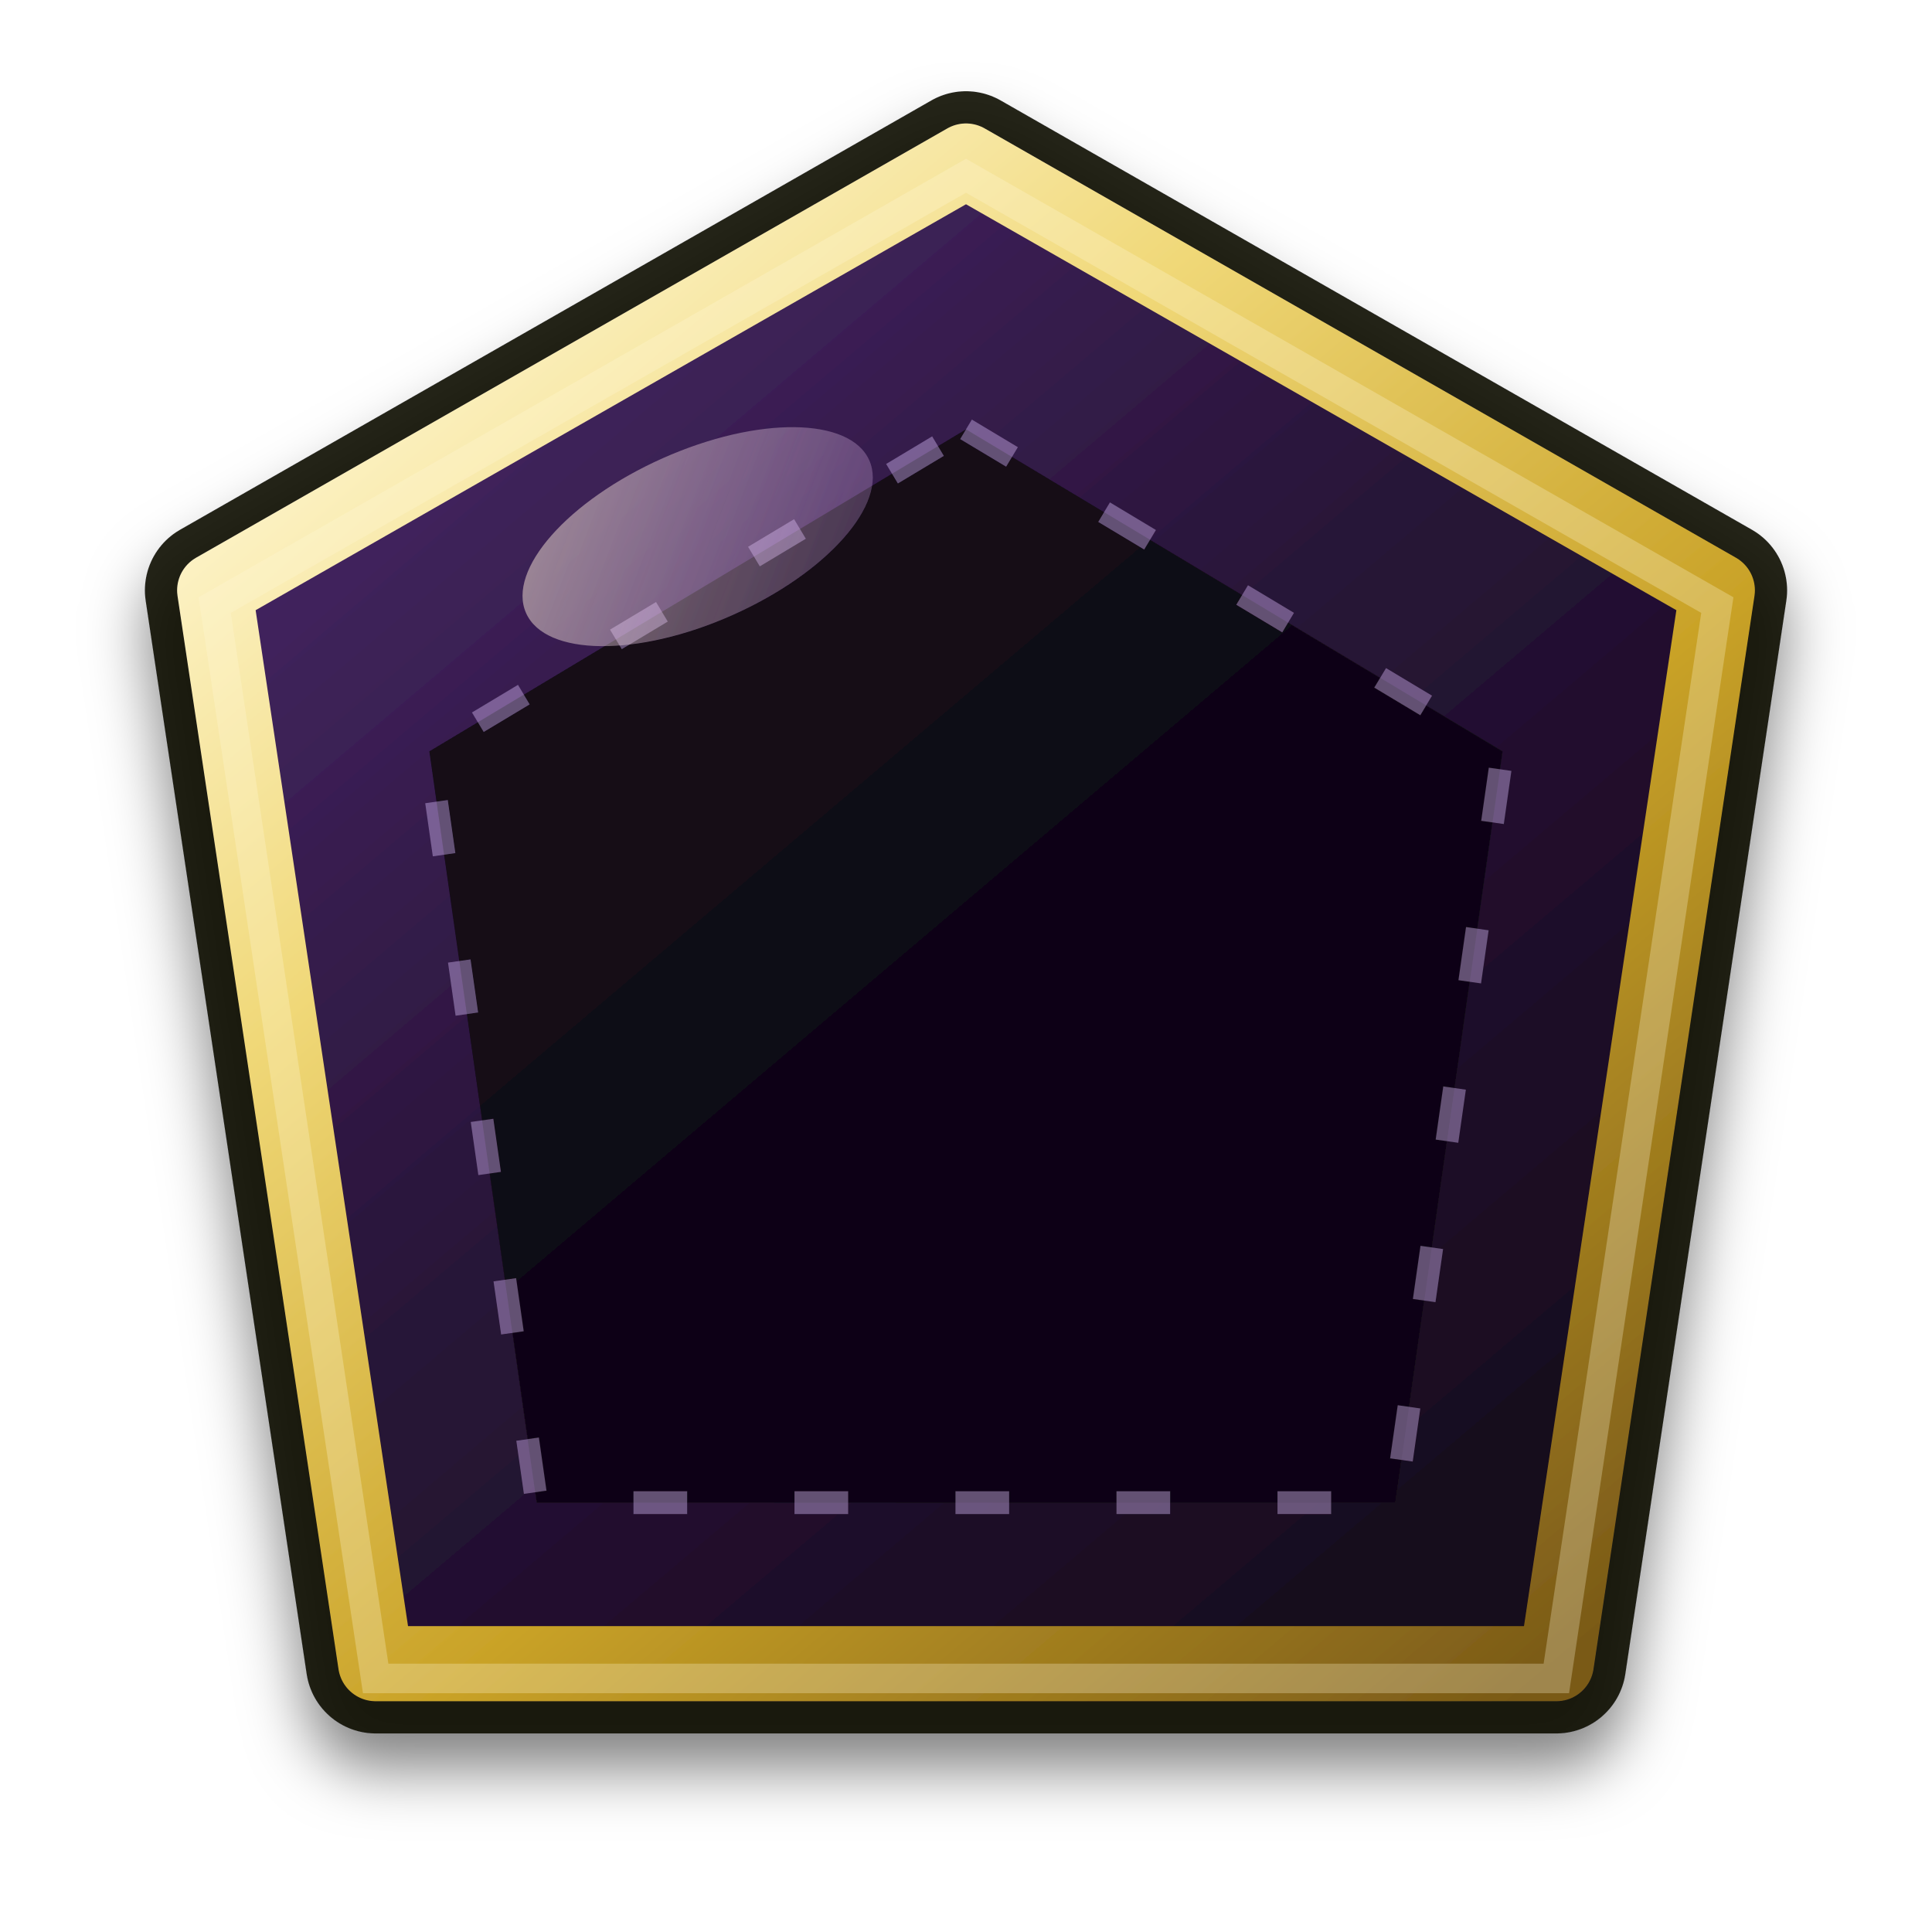
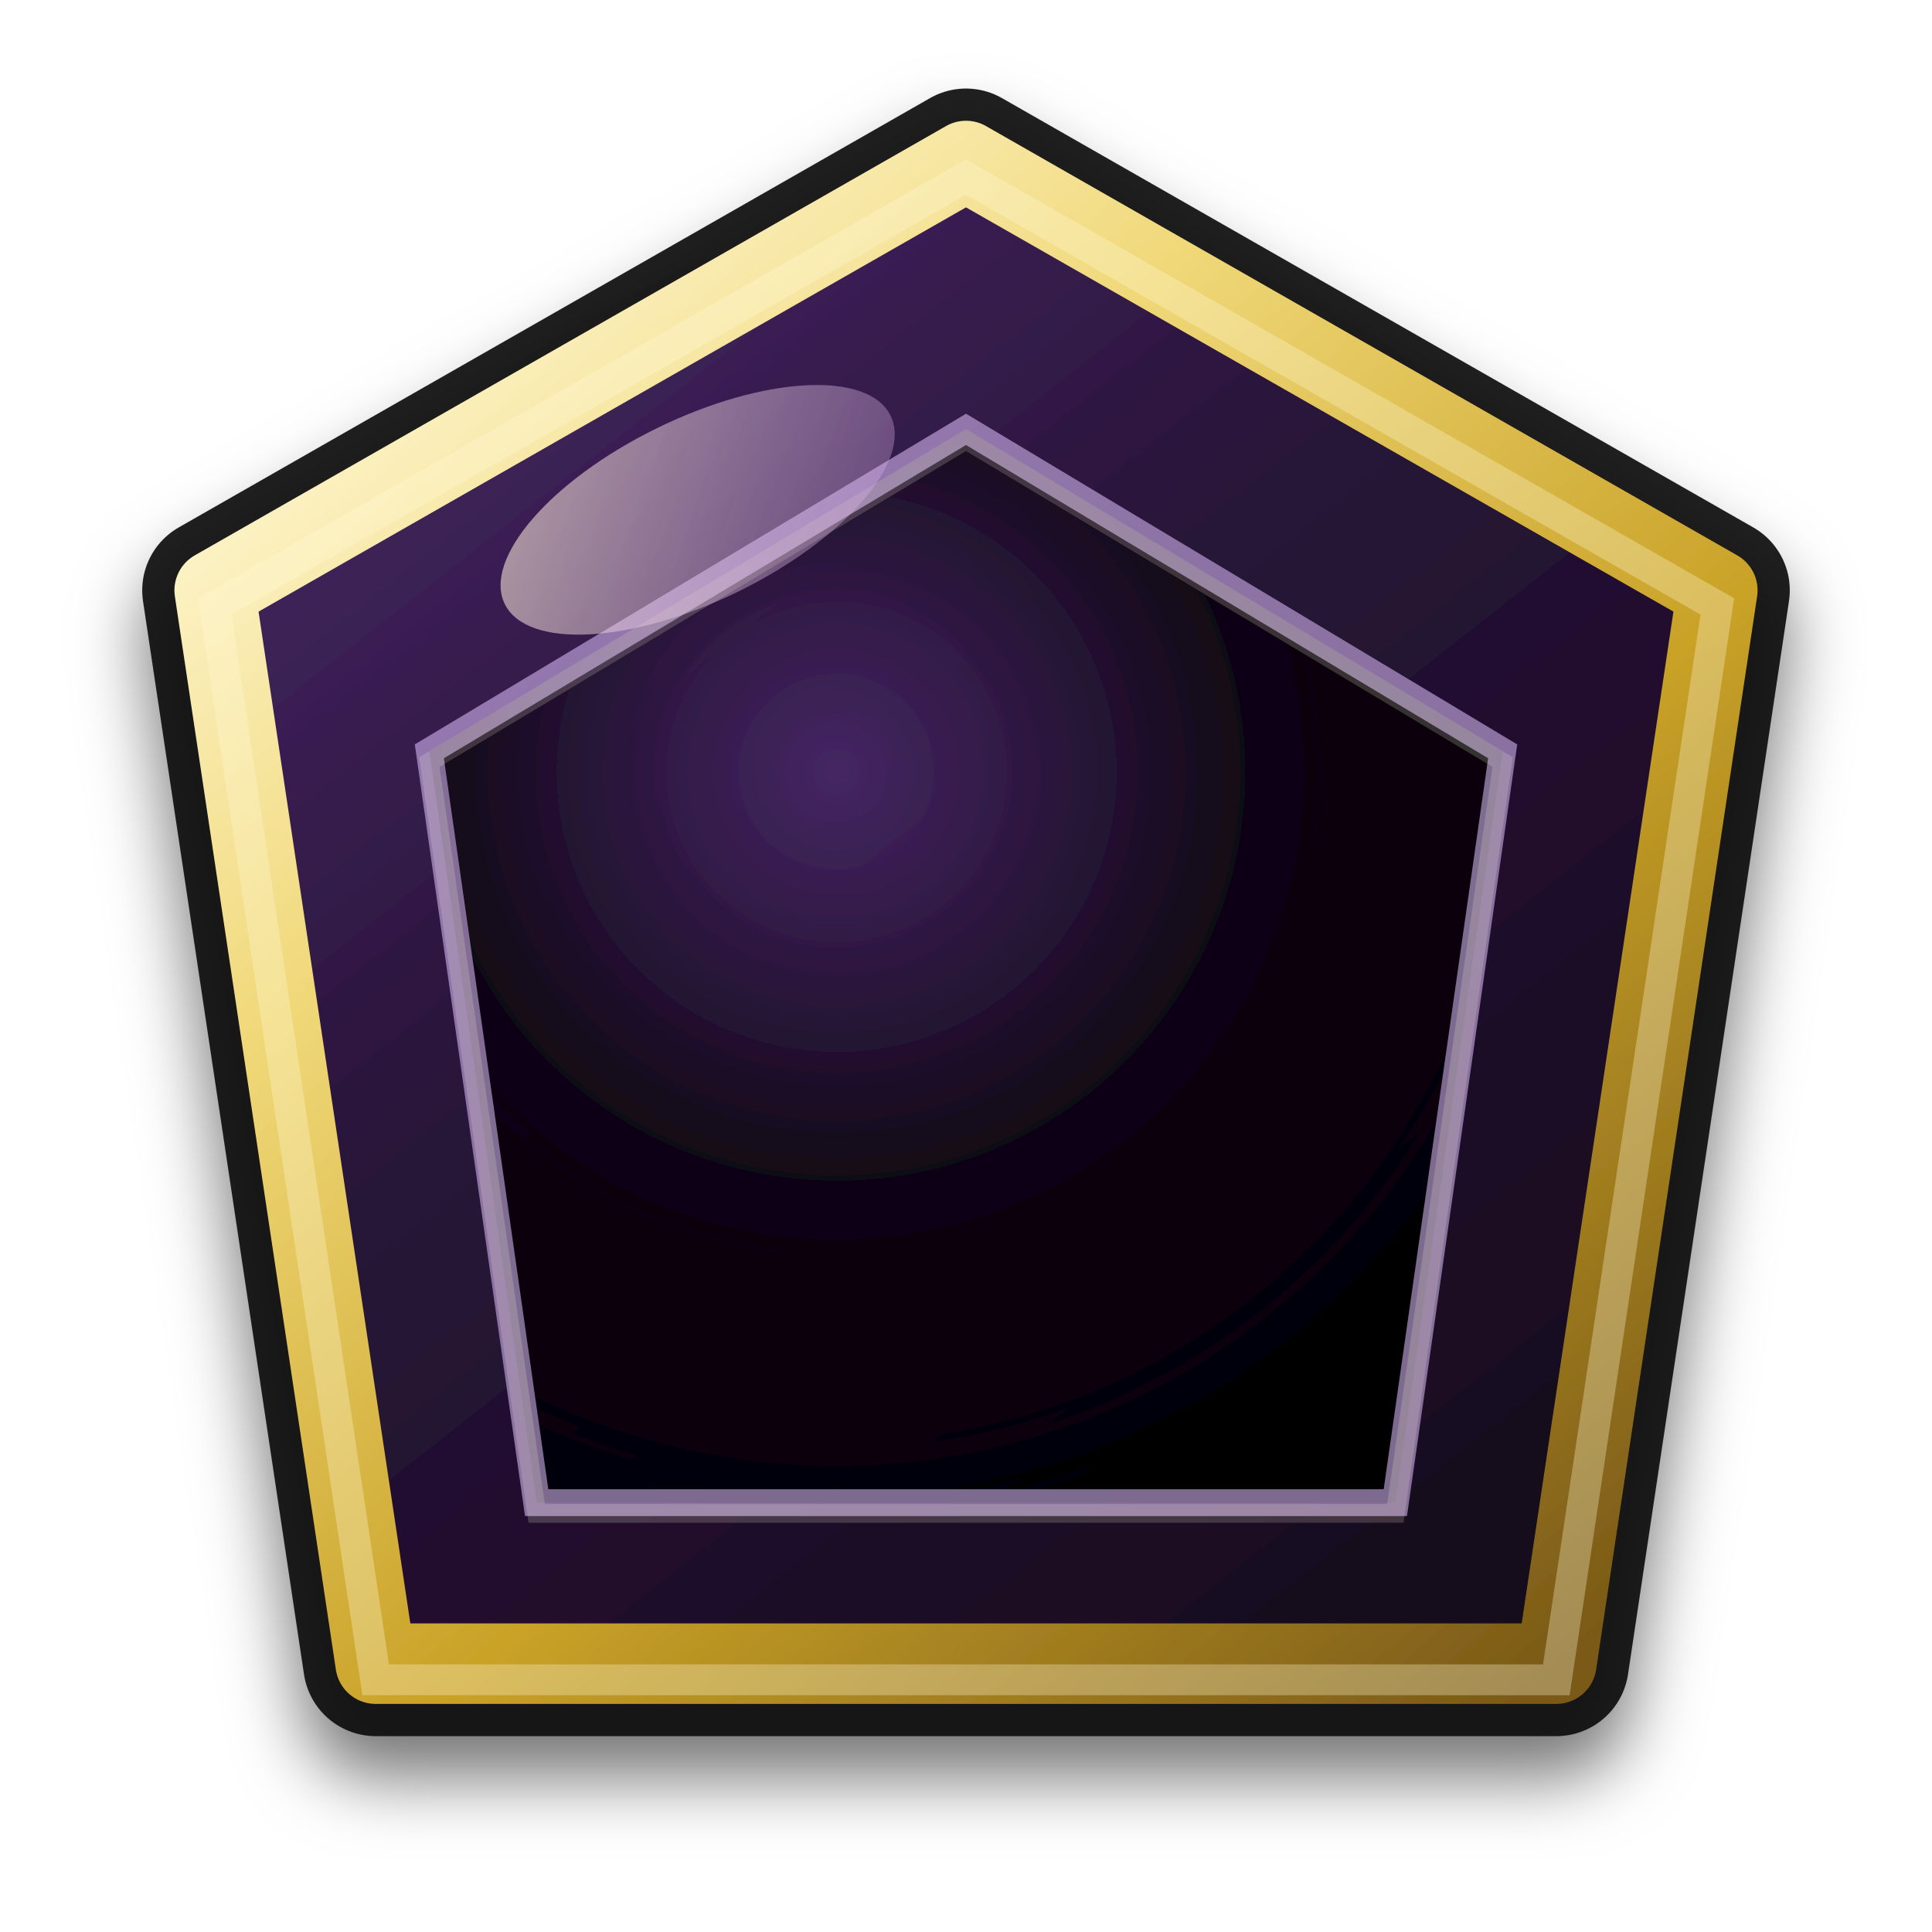
<svg xmlns="http://www.w3.org/2000/svg" viewBox="0 0 72 72" fill="none" aria-hidden="true">
  <defs>
-     <radialGradient id="pltepics2-aura" cx="50%" cy="48%" r="50%">
-       <stop stop-color="#b46bff" stop-opacity=".42" />
-       <stop offset=".55" stop-color="#b46bff" stop-opacity=".12" />
+     <radialGradient id="pltepics2-aura" cx="50%" cy="42%" r="55%">
+       <stop stop-color="#b46bff" stop-opacity=".55" />
+       <stop offset=".5" stop-color="#b46bff" stop-opacity=".16" />
      <stop offset="1" stop-color="#b46bff" stop-opacity="0" />
    </radialGradient>
-     <linearGradient id="pltepics2-face" x1="14" y1="10" x2="58" y2="62" gradientUnits="userSpaceOnUse">
+     <linearGradient id="pltepics2-face" x1="14" y1="8" x2="58" y2="64" gradientUnits="userSpaceOnUse">
      <stop stop-color="#482868" />
-       <stop offset=".45" stop-color="#281438" />
+       <stop offset=".4" stop-color="#281438" />
      <stop offset="1" stop-color="#140818" />
    </linearGradient>
    <linearGradient id="pltepics2-gold" x1="14" y1="10" x2="58" y2="62" gradientUnits="userSpaceOnUse">
      <stop stop-color="#FFF8D6" />
      <stop offset=".28" stop-color="#F0D878" />
      <stop offset=".62" stop-color="#C9A227" />
      <stop offset="1" stop-color="#7A5A18" />
    </linearGradient>
-     <linearGradient id="pltepics2-shine" x1="20" y1="14" x2="40" y2="34" gradientUnits="userSpaceOnUse">
-       <stop stop-color="#FFF6D0" stop-opacity=".75" />
+     <linearGradient id="pltepics2-shine" x1="18" y1="12" x2="42" y2="36" gradientUnits="userSpaceOnUse">
+       <stop stop-color="#FFF6D0" stop-opacity=".85" />
      <stop offset="1" stop-color="#b46bff" stop-opacity="0" />
    </linearGradient>
-     <filter id="pltepics2-depth" x="-20%" y="-20%" width="140%" height="140%">
-       <feDropShadow dx="0" dy="1.4" stdDeviation="1.1" flood-color="#000" flood-opacity=".5" />
+     <radialGradient id="pltepics2-gem" cx="38%" cy="32%" r="70%">
+       <stop stop-color="#482868" stop-opacity=".9" />
+       <stop offset=".55" stop-color="#100614" />
+       <stop offset="1" stop-color="#000" stop-opacity=".85" />
+     </radialGradient>
+     <filter id="pltepics2-depth" x="-25%" y="-25%" width="150%" height="150%">
+       <feDropShadow dx="0" dy="1.6" stdDeviation="1.3" flood-color="#000" flood-opacity=".55" />
    </filter>
  </defs>
-   <circle cx="36" cy="36" r="26" fill="url(#pltepics2-aura)" />
+   <circle cx="36" cy="36" r="28" fill="url(#pltepics2-aura)" />
  <g filter="url(#pltepics2-depth)">
-     <path d="M36 6 L64 22 L58 62 L14 62 L8 22 Z" fill="none" stroke="#0A0806" stroke-width="5.2" stroke-linejoin="round" opacity=".9" />
-     <path d="M36 6 L64 22 L58 62 L14 62 L8 22 Z" fill="url(#pltepics2-face)" stroke="url(#pltepics2-gold)" stroke-width="2.8" stroke-linejoin="round" />
-     <path d="M36 6 L64 22 L58 62 L14 62 L8 22 Z" fill="none" stroke="#FFF8D6" stroke-width="1.1" opacity=".28" transform="translate(0 .55)" />
-     <path d="M36 16 L56 28 L52 56 L20 56 L16 28 Z" fill="#100614" fill-opacity=".92" stroke="#e0c0ff" stroke-width=".85" stroke-opacity=".4" stroke-dasharray="2 4" />
-     <ellipse cx="26" cy="20" rx="7" ry="3.2" fill="url(#pltepics2-shine)" transform="rotate(-24 26 20)" opacity=".75" />
+     <path d="M36 6 L64 22 L58 62 L14 62 L8 22 Z" fill="none" stroke="#0A0806" stroke-width="5.4" stroke-linejoin="round" opacity=".92" />
+     <path d="M36 6 L64 22 L58 62 L14 62 L8 22 Z" fill="url(#pltepics2-face)" stroke="url(#pltepics2-gold)" stroke-width="3" stroke-linejoin="round" />
+     <path d="M36 6 L64 22 L58 62 L14 62 L8 22 Z" fill="none" stroke="#FFF8D6" stroke-width="1.15" opacity=".32" transform="translate(0 .6)" />
+     <path d="M36 16 L56 28 L52 56 L20 56 L16 28 Z" fill="url(#pltepics2-gem)" stroke="#e0c0ff" stroke-width="1" stroke-opacity=".55" />
+     <path d="M36 16 L56 28 L52 56 L20 56 L16 28 Z" fill="none" stroke="#FFF8D6" stroke-width=".7" opacity=".18" transform="translate(0 .4)" />
+     <ellipse cx="26" cy="19" rx="8" ry="3.4" fill="url(#pltepics2-shine)" transform="rotate(-26 26 19)" opacity=".8" />
  </g>
</svg>
